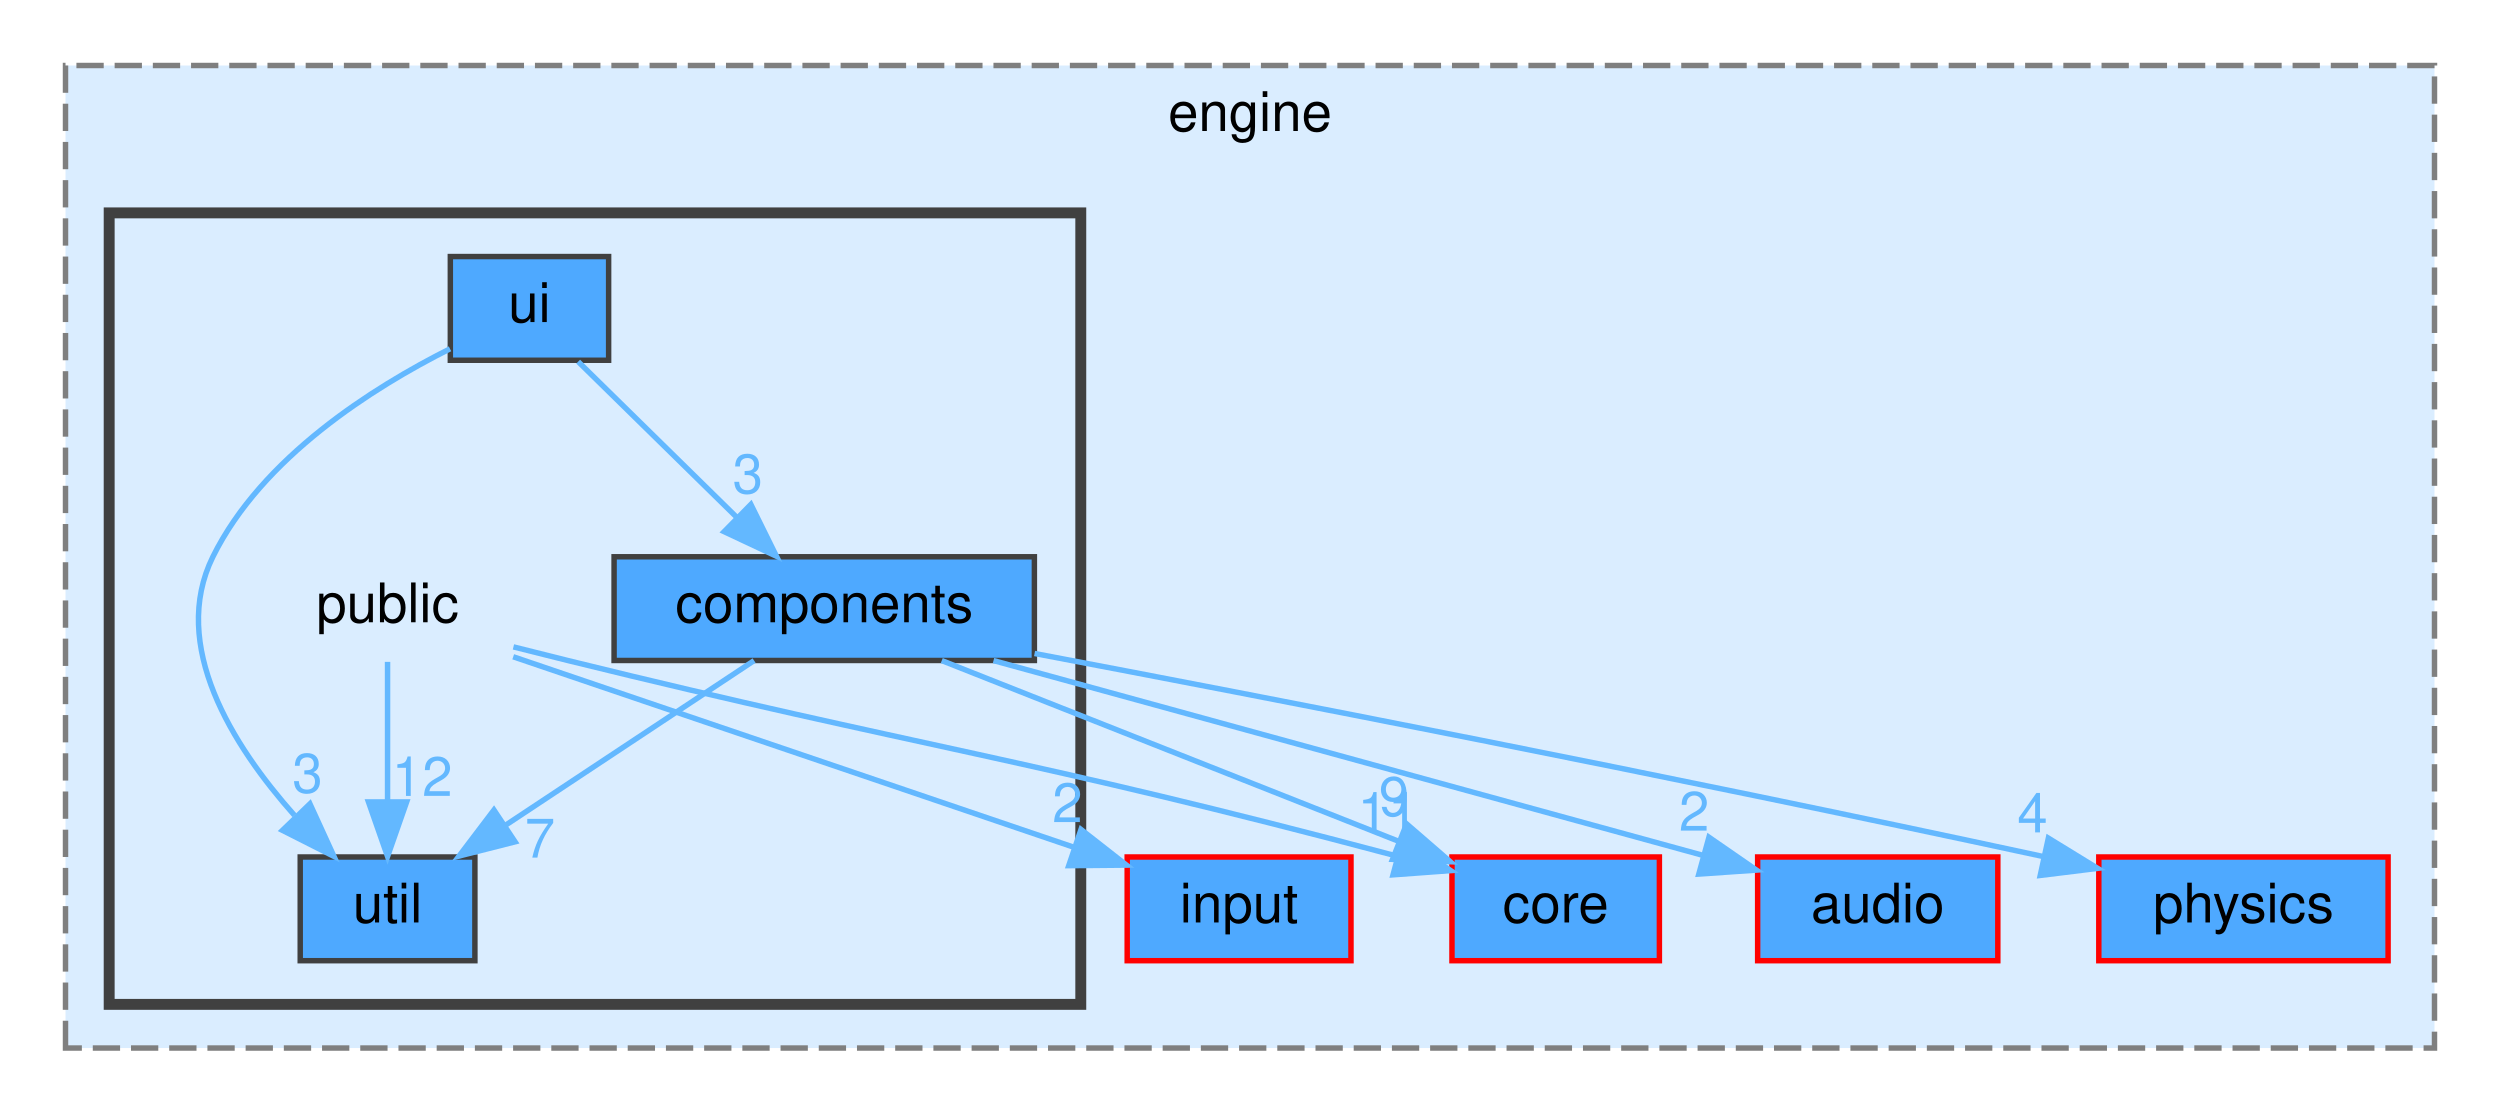
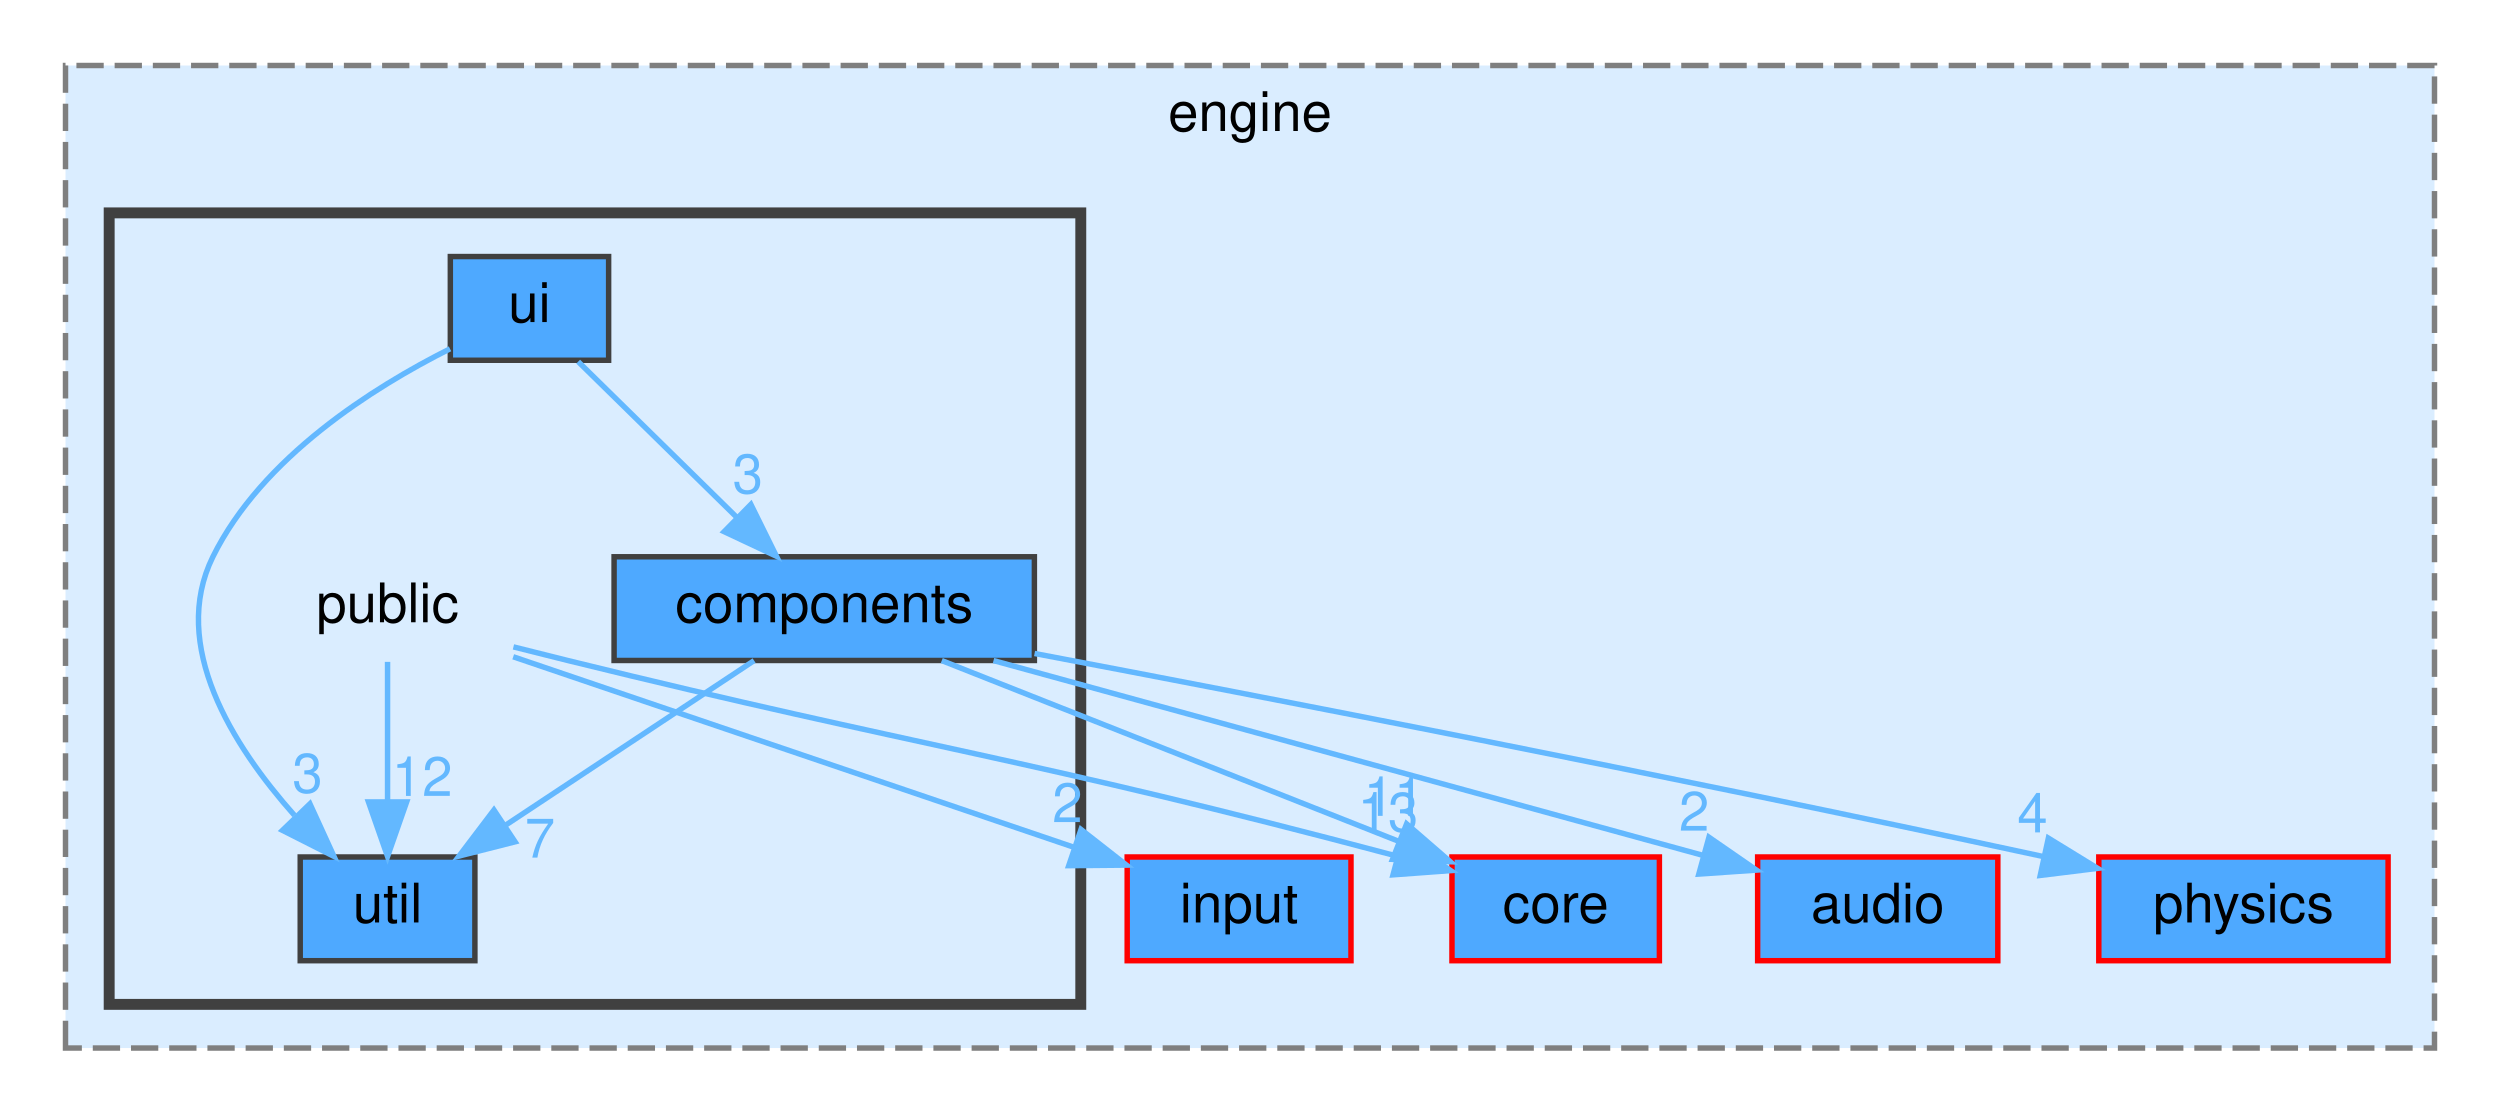
<svg xmlns="http://www.w3.org/2000/svg" xmlns:xlink="http://www.w3.org/1999/xlink" width="458pt" height="204pt" viewBox="0.00 0.00 458.00 204.00">
  <g id="graph0" class="graph" transform="scale(1 1) rotate(0) translate(4 200)">
    <g id="clust1" class="cluster">
      <g id="a_clust1">
        <a xlink:href="dir_a7f531b1c37460085cedd304cb8df01d.html" target="_top" xlink:title="engine">
          <polygon fill="#daedff" stroke="#7f7f7f" stroke-dasharray="5,2" points="8,-8 8,-188 442,-188 442,-8 8,-8" />
          <text text-anchor="middle" x="225" y="-176" font-family="Helvetica,sans-Serif" font-size="10.00">engine</text>
        </a>
      </g>
    </g>
    <g id="clust2" class="cluster">
      <g id="a_clust2">
        <a xlink:href="dir_449e025360b1e0775671965c2105f9c1.html" target="_top">
          <polygon fill="#daedff" stroke="#404040" stroke-width="2" points="16,-16 16,-161 194,-161 194,-16 16,-16" />
        </a>
      </g>
    </g>
    <g id="node1" class="node">
      <g id="a_node1">
        <a xlink:href="dir_507eef3fc303406776132f4dfa1b45c0.html" target="_top" xlink:title="physics">
          <polygon fill="#4ea9ff" stroke="red" points="433.5,-43 380.5,-43 380.5,-24 433.5,-24 433.5,-43" />
          <text text-anchor="middle" x="407" y="-31" font-family="Helvetica,sans-Serif" font-size="10.00">physics</text>
        </a>
      </g>
    </g>
    <g id="node2" class="node">
      <g id="a_node2">
        <a xlink:href="dir_7f643b58e2241519524527f42d96aecd.html" target="_top" xlink:title="core">
          <polygon fill="#4ea9ff" stroke="red" points="300,-43 262,-43 262,-24 300,-24 300,-43" />
          <text text-anchor="middle" x="281" y="-31" font-family="Helvetica,sans-Serif" font-size="10.00">core</text>
        </a>
      </g>
    </g>
    <g id="node3" class="node">
      <g id="a_node3">
        <a xlink:href="dir_9f8aea6aa0d0f8b2278afd3a6ed97649.html" target="_top" xlink:title="audio">
          <polygon fill="#4ea9ff" stroke="red" points="362,-43 318,-43 318,-24 362,-24 362,-43" />
          <text text-anchor="middle" x="340" y="-31" font-family="Helvetica,sans-Serif" font-size="10.00">audio</text>
        </a>
      </g>
    </g>
    <g id="node4" class="node">
      <g id="a_node4">
        <a xlink:href="dir_f77ff83871a8c0c224aa74732336c103.html" target="_top" xlink:title="input">
          <polygon fill="#4ea9ff" stroke="red" points="243.5,-43 202.5,-43 202.5,-24 243.5,-24 243.5,-43" />
          <text text-anchor="middle" x="223" y="-31" font-family="Helvetica,sans-Serif" font-size="10.00">input</text>
        </a>
      </g>
    </g>
    <g id="node5" class="node">
      <text text-anchor="middle" x="67" y="-86" font-family="Helvetica,sans-Serif" font-size="10.00">public</text>
    </g>
    <g id="edge1" class="edge">
      <g id="a_edge1">
-         <a xlink:href="dir_000013_000004.html" target="_top">
+         <a xlink:href="dir_000015_000005.html" target="_top">
          <path fill="none" stroke="#63b8ff" d="M90.06,-81.49C93.39,-80.65 96.78,-79.79 100,-79 164.78,-63.04 183.85,-61.29 251.84,-43.18" />
          <polygon fill="#63b8ff" stroke="#63b8ff" points="253.02,-46.49 261.77,-40.51 251.2,-39.73 253.02,-46.49" />
        </a>
      </g>
      <g id="a_edge1-headlabel">
-         <a xlink:href="dir_000013_000004.html" target="_top" xlink:title="11">
-           <text text-anchor="middle" x="250.28" y="-47.66" font-family="Helvetica,sans-Serif" font-size="10.00" fill="#63b8ff">11</text>
+         <a xlink:href="dir_000015_000005.html" target="_top" xlink:title="13">
+           <text text-anchor="middle" x="250.28" y="-47.66" font-family="Helvetica,sans-Serif" font-size="10.00" fill="#63b8ff">13</text>
        </a>
      </g>
    </g>
    <g id="edge3" class="edge">
      <g id="a_edge3">
-         <a xlink:href="dir_000013_000009.html" target="_top">
+         <a xlink:href="dir_000015_000010.html" target="_top">
          <path fill="none" stroke="#63b8ff" d="M90.02,-79.68C117.28,-70.42 162.77,-54.96 192.83,-44.75" />
          <polygon fill="#63b8ff" stroke="#63b8ff" points="194.04,-48.04 202.38,-41.51 191.79,-41.41 194.04,-48.04" />
        </a>
      </g>
      <g id="a_edge3-headlabel">
-         <a xlink:href="dir_000013_000009.html" target="_top" xlink:title="2">
+         <a xlink:href="dir_000015_000010.html" target="_top" xlink:title="2">
          <text text-anchor="middle" x="191.55" y="-49.38" font-family="Helvetica,sans-Serif" font-size="10.00" fill="#63b8ff">2</text>
        </a>
      </g>
    </g>
    <g id="node8" class="node">
      <g id="a_node8">
        <a xlink:href="dir_a49164a242c307165c720613e9741f63.html" target="_top" xlink:title="util">
          <polygon fill="#4ea9ff" stroke="#404040" points="83,-43 51,-43 51,-24 83,-24 83,-43" />
          <text text-anchor="middle" x="67" y="-31" font-family="Helvetica,sans-Serif" font-size="10.00">util</text>
        </a>
      </g>
    </g>
    <g id="edge2" class="edge">
      <g id="a_edge2">
-         <a xlink:href="dir_000013_000026.html" target="_top">
+         <a xlink:href="dir_000015_000028.html" target="_top">
          <path fill="none" stroke="#63b8ff" d="M67,-78.75C67,-71.8 67,-61.85 67,-53.13" />
          <polygon fill="#63b8ff" stroke="#63b8ff" points="70.5,-53.09 67,-43.09 63.5,-53.09 70.5,-53.09" />
        </a>
      </g>
      <g id="a_edge2-headlabel">
-         <a xlink:href="dir_000013_000026.html" target="_top" xlink:title="12">
+         <a xlink:href="dir_000015_000028.html" target="_top" xlink:title="12">
          <text text-anchor="middle" x="73.34" y="-54.18" font-family="Helvetica,sans-Serif" font-size="10.00" fill="#63b8ff">12</text>
        </a>
      </g>
    </g>
    <g id="node6" class="node">
      <g id="a_node6">
        <a xlink:href="dir_22f028d50d1daeafb0ac763ac6b1fa55.html" target="_top" xlink:title="components">
          <polygon fill="#4ea9ff" stroke="#404040" points="185.5,-98 108.5,-98 108.5,-79 185.5,-79 185.5,-98" />
          <text text-anchor="middle" x="147" y="-86" font-family="Helvetica,sans-Serif" font-size="10.00">components</text>
        </a>
      </g>
    </g>
    <g id="edge4" class="edge">
      <g id="a_edge4">
-         <a xlink:href="dir_000003_000012.html" target="_top">
+         <a xlink:href="dir_000004_000014.html" target="_top">
          <path fill="none" stroke="#63b8ff" d="M185.53,-80.28C228.23,-72.18 299.35,-58.41 370.28,-43.09" />
          <polygon fill="#63b8ff" stroke="#63b8ff" points="371.26,-46.46 380.29,-40.92 369.77,-39.62 371.26,-46.46" />
        </a>
      </g>
      <g id="a_edge4-headlabel">
-         <a xlink:href="dir_000003_000012.html" target="_top" xlink:title="4">
+         <a xlink:href="dir_000004_000014.html" target="_top" xlink:title="4">
          <text text-anchor="middle" x="368.35" y="-47.5" font-family="Helvetica,sans-Serif" font-size="10.00" fill="#63b8ff">4</text>
        </a>
      </g>
    </g>
    <g id="edge5" class="edge">
      <g id="a_edge5">
-         <a xlink:href="dir_000003_000004.html" target="_top">
+         <a xlink:href="dir_000004_000005.html" target="_top">
          <path fill="none" stroke="#63b8ff" d="M168.53,-78.98C191.26,-69.99 227.2,-55.78 252.32,-45.84" />
          <polygon fill="#63b8ff" stroke="#63b8ff" points="253.69,-49.07 261.7,-42.13 251.11,-42.56 253.69,-49.07" />
        </a>
      </g>
      <g id="a_edge5-headlabel">
-         <a xlink:href="dir_000003_000004.html" target="_top" xlink:title="9">
-           <text text-anchor="middle" x="251.39" y="-50.53" font-family="Helvetica,sans-Serif" font-size="10.00" fill="#63b8ff">9</text>
+         <a xlink:href="dir_000004_000005.html" target="_top" xlink:title="11">
+           <text text-anchor="middle" x="251.39" y="-50.53" font-family="Helvetica,sans-Serif" font-size="10.00" fill="#63b8ff">11</text>
        </a>
      </g>
    </g>
    <g id="edge6" class="edge">
      <g id="a_edge6">
-         <a xlink:href="dir_000003_000000.html" target="_top">
+         <a xlink:href="dir_000004_000001.html" target="_top">
          <path fill="none" stroke="#63b8ff" d="M178.01,-78.98C213.6,-69.21 271.7,-53.26 307.79,-43.35" />
          <polygon fill="#63b8ff" stroke="#63b8ff" points="309.08,-46.62 317.79,-40.6 307.22,-39.87 309.08,-46.62" />
        </a>
      </g>
      <g id="a_edge6-headlabel">
-         <a xlink:href="dir_000003_000000.html" target="_top" xlink:title="2">
+         <a xlink:href="dir_000004_000001.html" target="_top" xlink:title="2">
          <text text-anchor="middle" x="306.36" y="-47.81" font-family="Helvetica,sans-Serif" font-size="10.00" fill="#63b8ff">2</text>
        </a>
      </g>
    </g>
    <g id="edge7" class="edge">
      <g id="a_edge7">
-         <a xlink:href="dir_000003_000026.html" target="_top">
+         <a xlink:href="dir_000004_000028.html" target="_top">
          <path fill="none" stroke="#63b8ff" d="M134.15,-78.98C121.86,-70.84 103.09,-58.41 88.52,-48.76" />
          <polygon fill="#63b8ff" stroke="#63b8ff" points="90.36,-45.78 80.09,-43.17 86.49,-51.61 90.36,-45.78" />
        </a>
      </g>
      <g id="a_edge7-headlabel">
-         <a xlink:href="dir_000003_000026.html" target="_top" xlink:title="7">
+         <a xlink:href="dir_000004_000028.html" target="_top" xlink:title="7">
          <text text-anchor="middle" x="94.92" y="-42.89" font-family="Helvetica,sans-Serif" font-size="10.00" fill="#63b8ff">7</text>
        </a>
      </g>
    </g>
    <g id="node7" class="node">
      <g id="a_node7">
        <a xlink:href="dir_62c23b049e7aa3f655b4a201e7d0b242.html" target="_top" xlink:title="ui">
          <polygon fill="#4ea9ff" stroke="#404040" points="107.5,-153 78.5,-153 78.5,-134 107.5,-134 107.5,-153" />
          <text text-anchor="middle" x="93" y="-141" font-family="Helvetica,sans-Serif" font-size="10.00">ui</text>
        </a>
      </g>
    </g>
    <g id="edge8" class="edge">
      <g id="a_edge8">
-         <a xlink:href="dir_000025_000003.html" target="_top">
+         <a xlink:href="dir_000027_000004.html" target="_top">
          <path fill="none" stroke="#63b8ff" d="M101.92,-133.75C109.78,-126.03 121.43,-114.6 130.92,-105.28" />
          <polygon fill="#63b8ff" stroke="#63b8ff" points="133.56,-107.59 138.25,-98.09 128.66,-102.6 133.56,-107.59" />
        </a>
      </g>
      <g id="a_edge8-headlabel">
-         <a xlink:href="dir_000025_000003.html" target="_top" xlink:title="3">
+         <a xlink:href="dir_000027_000004.html" target="_top" xlink:title="3">
          <text text-anchor="middle" x="132.99" y="-109.64" font-family="Helvetica,sans-Serif" font-size="10.00" fill="#63b8ff">3</text>
        </a>
      </g>
    </g>
    <g id="edge9" class="edge">
      <g id="a_edge9">
-         <a xlink:href="dir_000025_000026.html" target="_top">
+         <a xlink:href="dir_000027_000028.html" target="_top">
          <path fill="none" stroke="#63b8ff" d="M78.44,-136.1C64.39,-129.04 43.98,-116.21 35,-98 27.03,-81.83 38.56,-63.45 49.94,-50.64" />
          <polygon fill="#63b8ff" stroke="#63b8ff" points="52.78,-52.74 57.19,-43.1 47.74,-47.88 52.78,-52.74" />
        </a>
      </g>
      <g id="a_edge9-headlabel">
-         <a xlink:href="dir_000025_000026.html" target="_top" xlink:title="3">
+         <a xlink:href="dir_000027_000028.html" target="_top" xlink:title="3">
          <text text-anchor="middle" x="52.33" y="-54.8" font-family="Helvetica,sans-Serif" font-size="10.00" fill="#63b8ff">3</text>
        </a>
      </g>
    </g>
  </g>
</svg>
